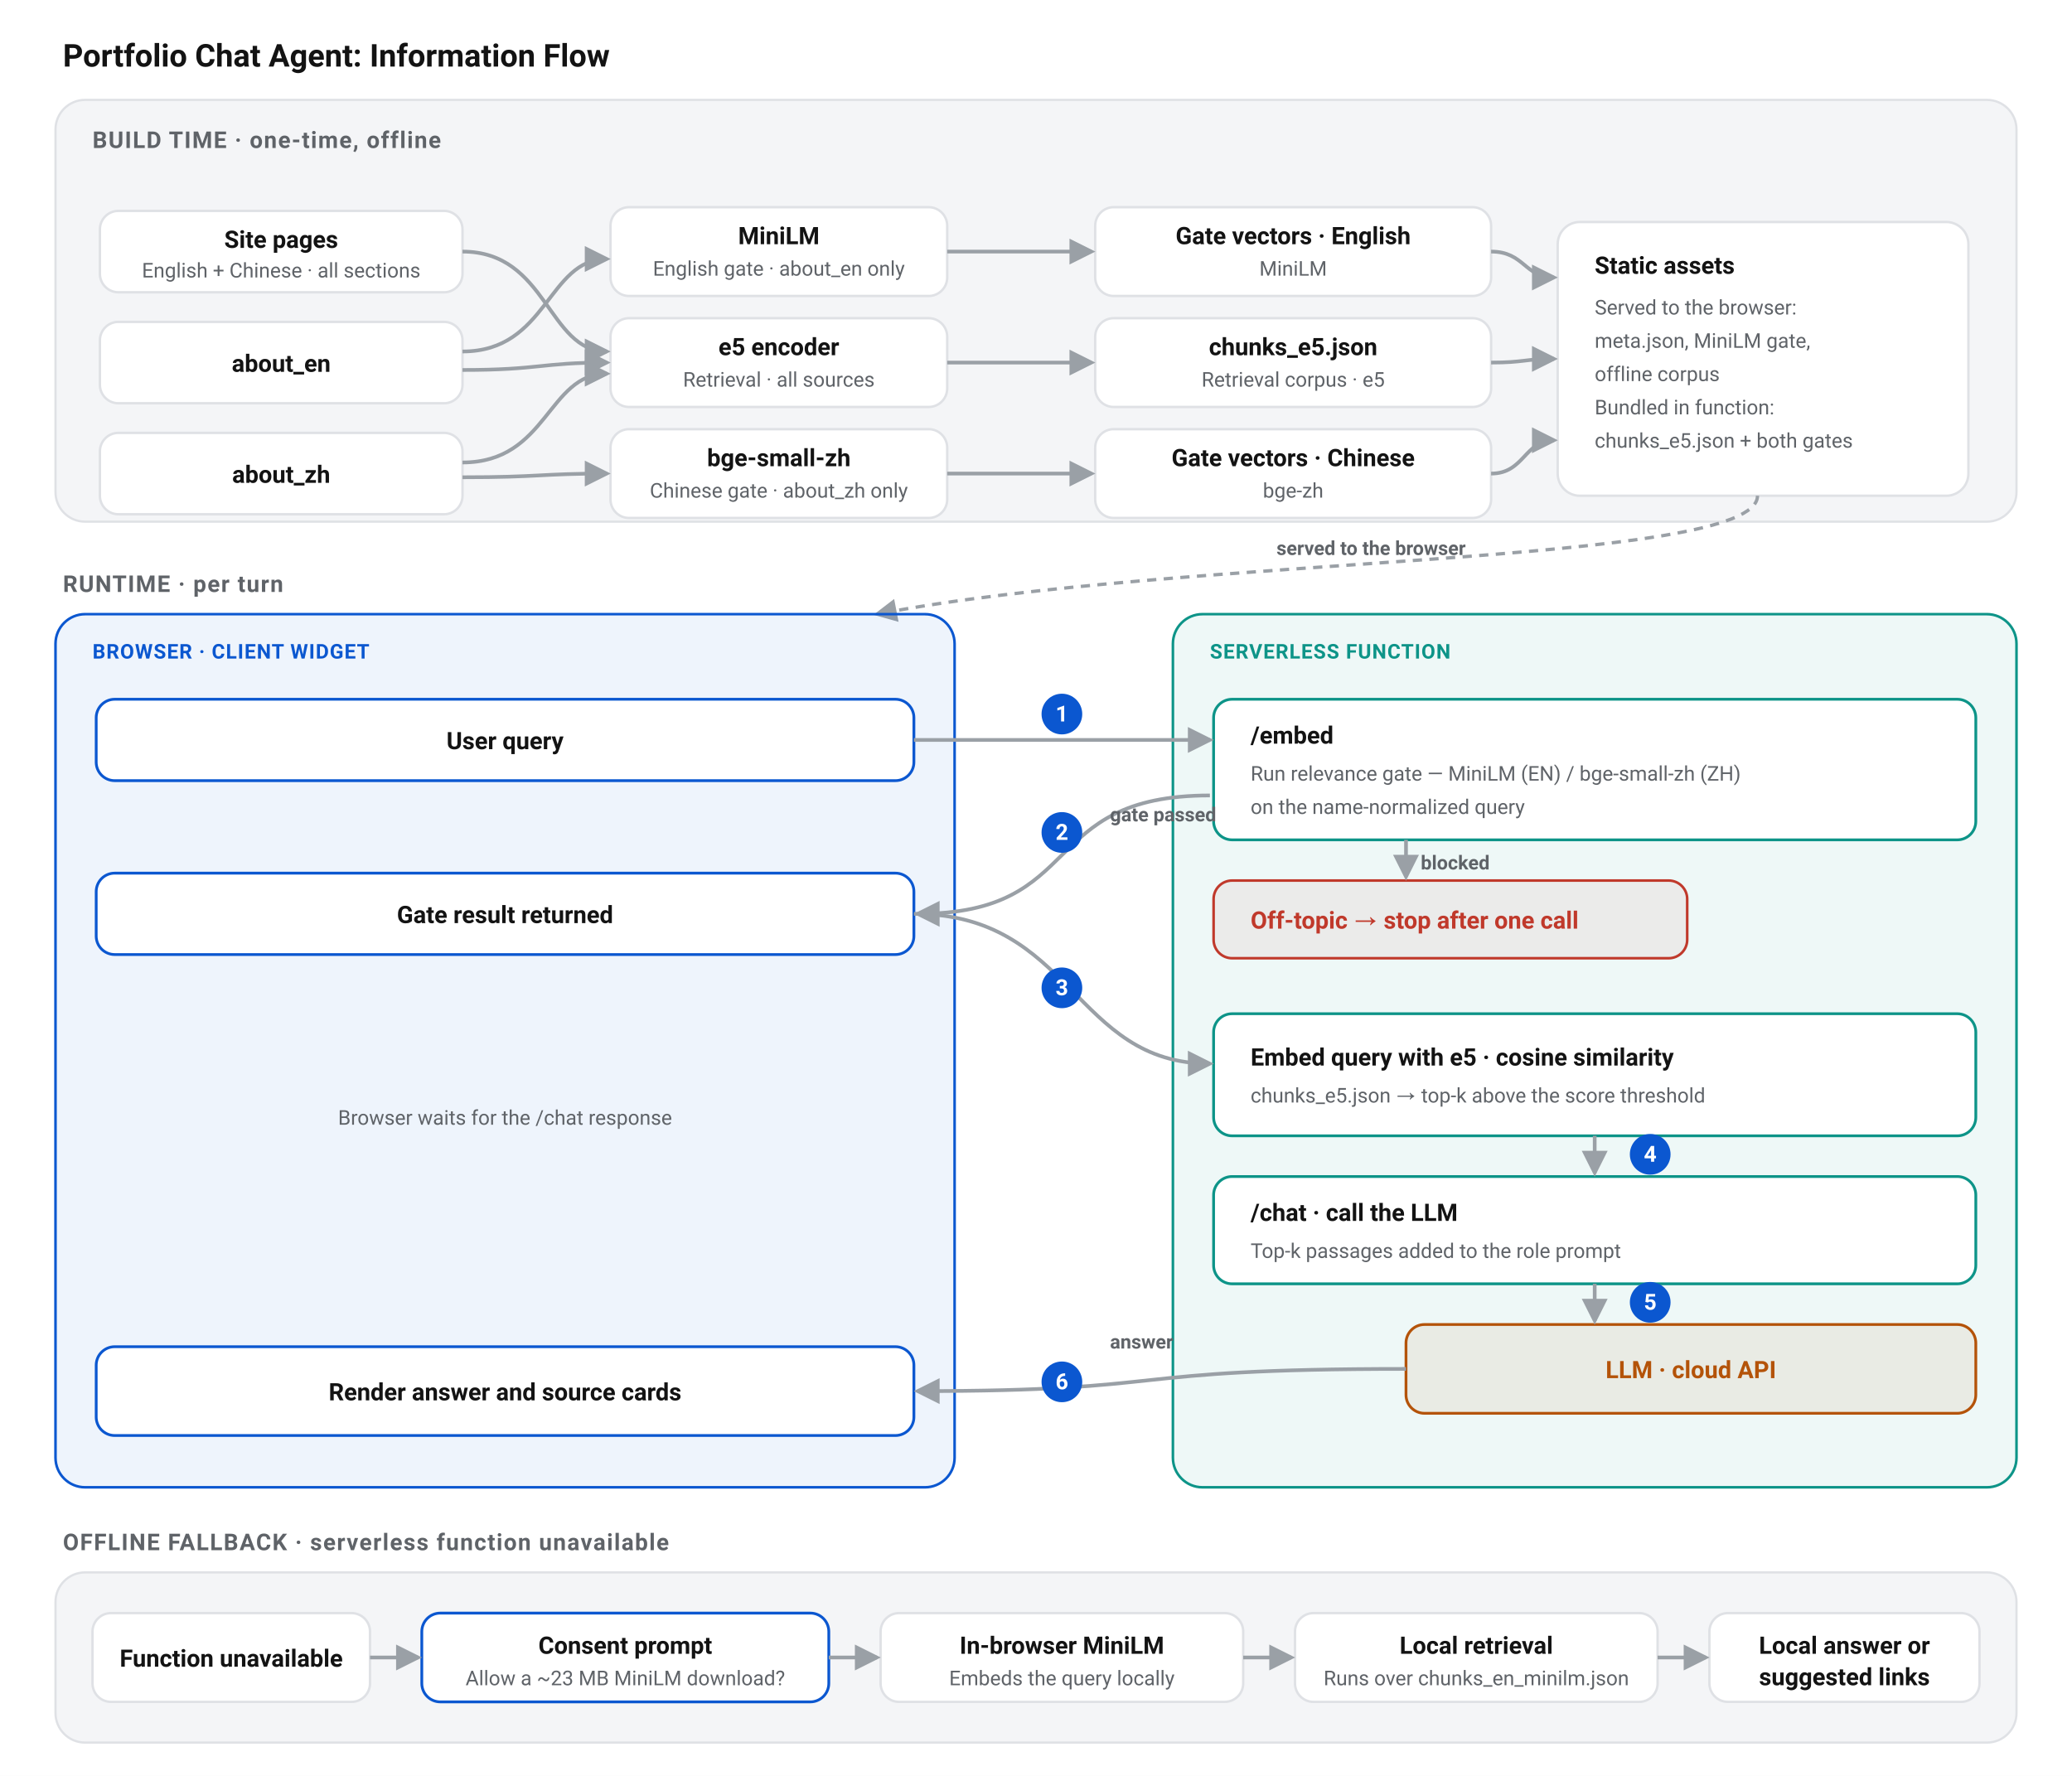
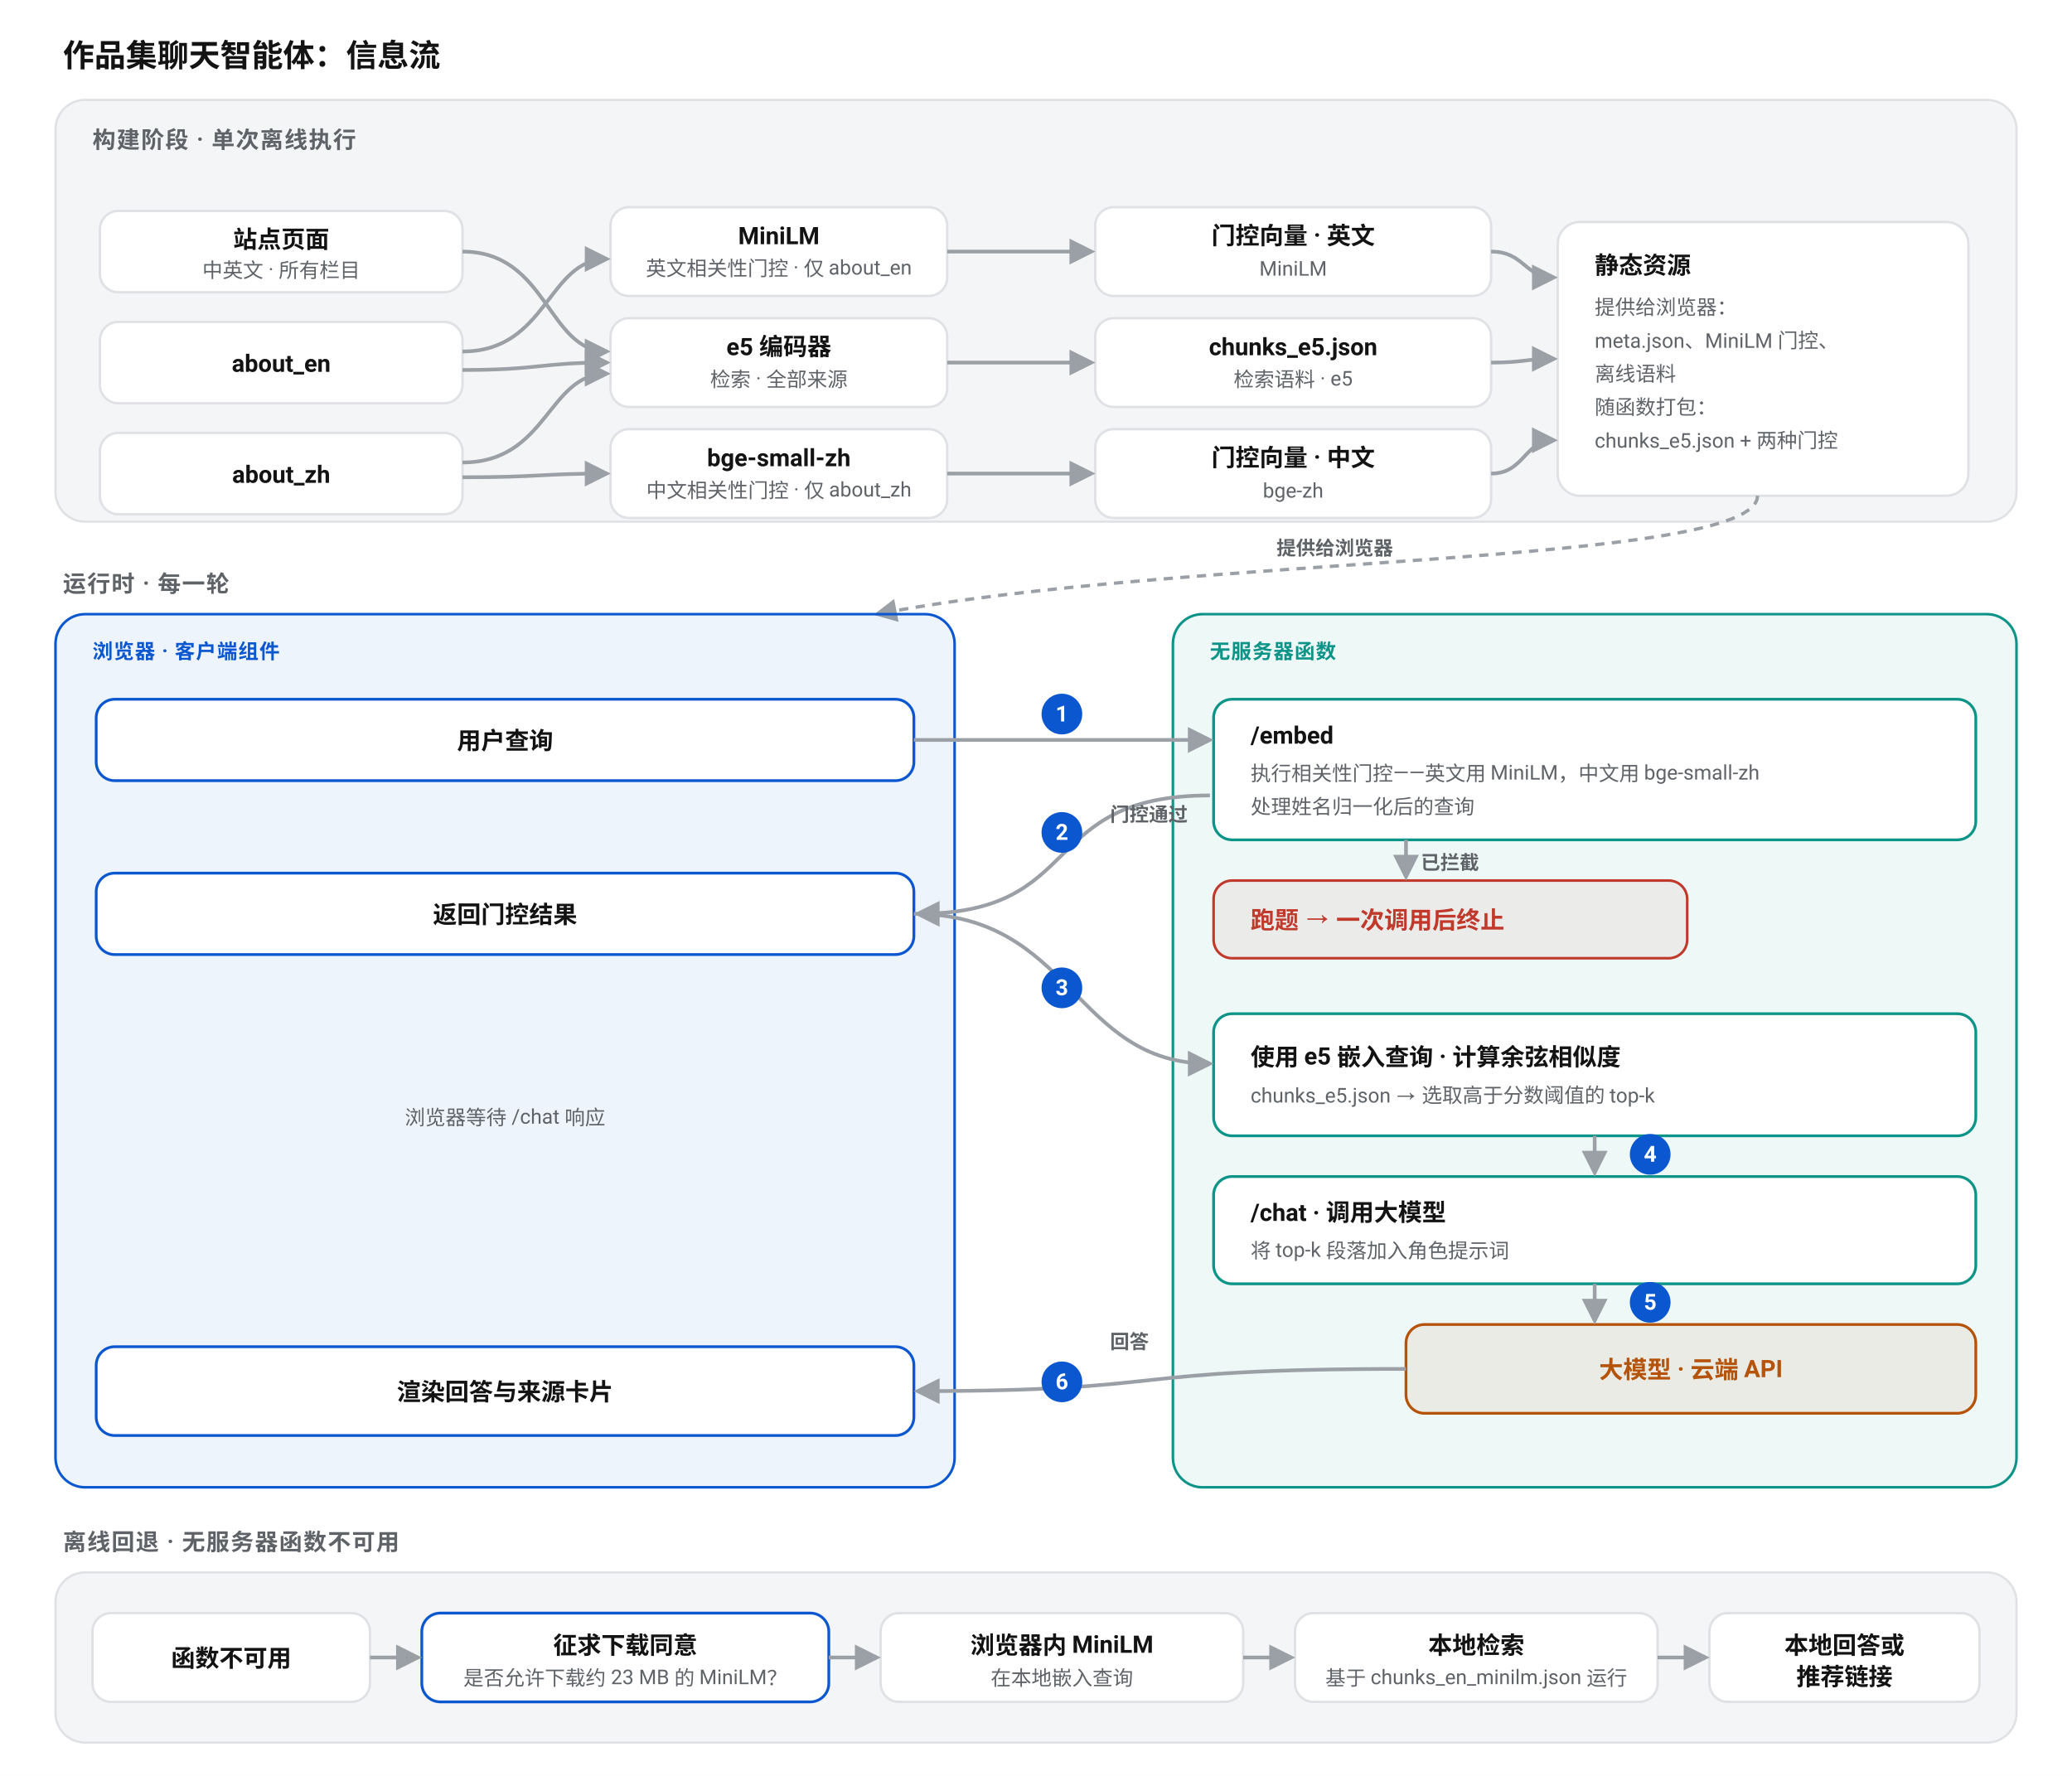
- <svg xmlns="http://www.w3.org/2000/svg" viewBox="0 0 1120 960" width="1120" height="960" role="img" aria-labelledby="ttl desc" xml:lang="en">
+ <svg xmlns="http://www.w3.org/2000/svg" viewBox="0 0 1120 960" width="1120" height="960" role="img" aria-labelledby="ttl desc" xml:lang="zh-Hans">
  <style>
    text{font-family:system-ui,-apple-system,'Segoe UI',Roboto,Helvetica,Arial,sans-serif;fill:#131313;}
    .bg{fill:#ffffff;}
    .t-title{font-size:17px;font-weight:700;}
    .t-band{font-size:12.5px;font-weight:700;letter-spacing:.05em;fill:#5f6368;}
    .t-node{font-size:13px;font-weight:600;text-anchor:middle;}
    .t-nodeL{font-size:13px;font-weight:600;}
    .t-sub{font-size:11px;fill:#5f6368;text-anchor:middle;}
    .t-subL{font-size:11px;fill:#5f6368;}
    .t-lbl{font-size:11px;font-weight:700;letter-spacing:.04em;}
    .t-edge{font-size:10.5px;fill:#5f6368;font-weight:600;}
    .t-num{font-size:12px;font-weight:700;fill:#ffffff;text-anchor:middle;}
    .lbl-client{fill:#0b57d0;} .lbl-server{fill:#0d9488;}
    .txt-stop{fill:#c0392b;} .txt-ext{fill:#b45309;}
    .band{fill:#f4f5f7;stroke:#dfe1e5;stroke-width:1.2;}
    .col-client{fill:rgba(11,87,208,.07);stroke:#0b57d0;stroke-width:1.4;}
    .col-server{fill:rgba(13,148,136,.07);stroke:#0d9488;stroke-width:1.4;}
    .node{fill:#ffffff;stroke:#dfe1e5;stroke-width:1.3;}
    .node-client{fill:#ffffff;stroke:#0b57d0;stroke-width:1.5;}
    .node-server{fill:#ffffff;stroke:#0d9488;stroke-width:1.5;}
    .node-ext{fill:rgba(180,83,9,.08);stroke:#b45309;stroke-width:1.5;}
    .node-stop{fill:rgba(192,57,43,.07);stroke:#c0392b;stroke-width:1.4;}
    .flow{stroke:#9aa0a6;stroke-width:2;fill:none;}
    .flow-dash{stroke:#9aa0a6;stroke-width:1.8;fill:none;stroke-dasharray:5 4;}
    .arrowhead{fill:#9aa0a6;}
    .badge{fill:#0b57d0;}
    @media (prefers-color-scheme: dark){
      text{fill:#e9e9ea;}
      .bg{fill:#0c0c0c;}
      .t-band,.t-sub,.t-subL,.t-edge{fill:#9aa0a6;}
      .t-num{fill:#ffffff;}
      .lbl-client{fill:#8ab4f8;} .lbl-server{fill:#5eead4;}
      .txt-stop{fill:#f87171;} .txt-ext{fill:#fbbf24;}
      .band{fill:#161616;stroke:#2c2c2c;}
      .col-client{fill:rgba(138,180,248,.10);stroke:#8ab4f8;}
      .col-server{fill:rgba(94,234,212,.10);stroke:#5eead4;}
      .node{fill:#1b1b1b;stroke:#2c2c2c;}
      .node-client{fill:#1b1b1b;stroke:#8ab4f8;}
      .node-server{fill:#1b1b1b;stroke:#5eead4;}
      .node-ext{fill:rgba(251,191,36,.10);stroke:#fbbf24;}
      .node-stop{fill:rgba(248,113,113,.10);stroke:#f87171;}
      .flow,.flow-dash{stroke:#6b7075;}
      .arrowhead{fill:#6b7075;}
      .badge{fill:#1a5fd0;}
    }
  </style>
  <defs>
    <marker id="arrow" viewBox="0 0 10 10" refX="8.5" refY="5" markerWidth="7" markerHeight="7" orient="auto-start-reverse">
      <path d="M0,0 L10,5 L0,10 z" class="arrowhead" />
    </marker>
  </defs>
  <rect class="bg" x="0" y="0" width="1120" height="960" />
-   <text class="t-title" x="34" y="36">Portfolio Chat Agent: Information Flow</text>
+   <text class="t-title" x="34" y="36">作品集聊天智能体：信息流</text>
  <rect class="band" x="30" y="54" width="1060" height="228" rx="16" />
-   <text class="t-band" x="50" y="80">BUILD TIME · one-time, offline</text>
+   <text class="t-band" x="50" y="80">构建阶段 · 单次离线执行</text>
  <rect class="node" x="54" y="114" width="196" height="44" rx="10" />
-   <text class="t-node" x="152" y="134">Site pages</text>
-   <text class="t-sub" x="152" y="150">English + Chinese · all sections</text>
+   <text class="t-node" x="152" y="134">站点页面</text>
+   <text class="t-sub" x="152" y="150">中英文 · 所有栏目</text>
  <rect class="node" x="54" y="174" width="196" height="44" rx="10" />
  <text class="t-node" x="152" y="201">about_en</text>
  <rect class="node" x="54" y="234" width="196" height="44" rx="10" />
  <text class="t-node" x="152" y="261">about_zh</text>
  <rect class="node" x="330" y="112" width="182" height="48" rx="10" />
  <text class="t-node" x="421" y="132">MiniLM</text>
-   <text class="t-sub" x="421" y="149">English gate · about_en only</text>
+   <text class="t-sub" x="421" y="149">英文相关性门控 · 仅 about_en</text>
  <rect class="node" x="330" y="172" width="182" height="48" rx="10" />
-   <text class="t-node" x="421" y="192">e5 encoder</text>
-   <text class="t-sub" x="421" y="209">Retrieval · all sources</text>
+   <text class="t-node" x="421" y="192">e5 编码器</text>
+   <text class="t-sub" x="421" y="209">检索 · 全部来源</text>
  <rect class="node" x="330" y="232" width="182" height="48" rx="10" />
  <text class="t-node" x="421" y="252">bge-small-zh</text>
-   <text class="t-sub" x="421" y="269">Chinese gate · about_zh only</text>
+   <text class="t-sub" x="421" y="269">中文相关性门控 · 仅 about_zh</text>
  <rect class="node" x="592" y="112" width="214" height="48" rx="10" />
-   <text class="t-node" x="699" y="132">Gate vectors · English</text>
+   <text class="t-node" x="699" y="132">门控向量 · 英文</text>
  <text class="t-sub" x="699" y="149">MiniLM</text>
  <rect class="node" x="592" y="172" width="214" height="48" rx="10" />
  <text class="t-node" x="699" y="192">chunks_e5.json</text>
-   <text class="t-sub" x="699" y="209">Retrieval corpus · e5</text>
+   <text class="t-sub" x="699" y="209">检索语料 · e5</text>
  <rect class="node" x="592" y="232" width="214" height="48" rx="10" />
-   <text class="t-node" x="699" y="252">Gate vectors · Chinese</text>
+   <text class="t-node" x="699" y="252">门控向量 · 中文</text>
  <text class="t-sub" x="699" y="269">bge-zh</text>
  <rect class="node" x="842" y="120" width="222" height="148" rx="12" />
-   <text class="t-nodeL" x="862" y="148">Static assets</text>
-   <text class="t-subL" x="862" y="170">Served to the browser:</text>
-   <text class="t-subL" x="862" y="188">meta.json, MiniLM gate,</text>
-   <text class="t-subL" x="862" y="206">offline corpus</text>
-   <text class="t-subL" x="862" y="224">Bundled in function:</text>
-   <text class="t-subL" x="862" y="242">chunks_e5.json + both gates</text>
+   <text class="t-nodeL" x="862" y="148">静态资源</text>
+   <text class="t-subL" x="862" y="170">提供给浏览器：</text>
+   <text class="t-subL" x="862" y="188">meta.json、MiniLM 门控、</text>
+   <text class="t-subL" x="862" y="206">离线语料</text>
+   <text class="t-subL" x="862" y="224">随函数打包：</text>
+   <text class="t-subL" x="862" y="242">chunks_e5.json + 两种门控</text>
  <path class="flow" marker-end="url(#arrow)" d="M250,136 C296,136 296,190 328,190" />
  <path class="flow" marker-end="url(#arrow)" d="M250,190 C296,190 296,140 328,140" />
  <path class="flow" marker-end="url(#arrow)" d="M250,200 C292,200 292,196 328,196" />
  <path class="flow" marker-end="url(#arrow)" d="M250,250 C296,250 296,202 328,202" />
  <path class="flow" marker-end="url(#arrow)" d="M250,258 C292,258 292,256 328,256" />
  <path class="flow" marker-end="url(#arrow)" d="M512,136 H590" />
  <path class="flow" marker-end="url(#arrow)" d="M512,196 H590" />
  <path class="flow" marker-end="url(#arrow)" d="M512,256 H590" />
  <path class="flow" marker-end="url(#arrow)" d="M806,136 C824,136 824,150 840,150" />
  <path class="flow" marker-end="url(#arrow)" d="M806,196 C824,196 824,194 840,194" />
  <path class="flow" marker-end="url(#arrow)" d="M806,256 C824,256 824,238 840,238" />
  <path class="flow-dash" marker-end="url(#arrow)" d="M950,268 C950,306 640,300 474,332" />
-   <text class="t-edge" x="690" y="300">served to the browser</text>
-   <text class="t-band" x="34" y="320">RUNTIME · per turn</text>
+   <text class="t-edge" x="690" y="300">提供给浏览器</text>
+   <text class="t-band" x="34" y="320">运行时 · 每一轮</text>
  <rect class="col-client" x="30" y="332" width="486" height="472" rx="16" />
-   <text class="t-lbl lbl-client" x="50" y="356">BROWSER · CLIENT WIDGET</text>
+   <text class="t-lbl lbl-client" x="50" y="356">浏览器 · 客户端组件</text>
  <rect class="col-server" x="634" y="332" width="456" height="472" rx="16" />
-   <text class="t-lbl lbl-server" x="654" y="356">SERVERLESS FUNCTION</text>
+   <text class="t-lbl lbl-server" x="654" y="356">无服务器函数</text>
  <rect class="node-client" x="52" y="378" width="442" height="44" rx="10" />
-   <text class="t-node" x="273" y="405">User query</text>
+   <text class="t-node" x="273" y="405">用户查询</text>
  <rect class="node-client" x="52" y="472" width="442" height="44" rx="10" />
-   <text class="t-node" x="273" y="499">Gate result returned</text>
-   <text class="t-sub" x="273" y="608">Browser waits for the /chat response</text>
+   <text class="t-node" x="273" y="499">返回门控结果</text>
+   <text class="t-sub" x="273" y="608">浏览器等待 /chat 响应</text>
  <rect class="node-client" x="52" y="728" width="442" height="48" rx="10" />
-   <text class="t-node" x="273" y="757">Render answer and source cards</text>
+   <text class="t-node" x="273" y="757">渲染回答与来源卡片</text>
  <rect class="node-server" x="656" y="378" width="412" height="76" rx="10" />
  <text class="t-nodeL" x="676" y="402">/embed</text>
-   <text class="t-subL" x="676" y="422">Run relevance gate — MiniLM (EN) / bge-small-zh (ZH)</text>
-   <text class="t-subL" x="676" y="440">on the name-normalized query</text>
+   <text class="t-subL" x="676" y="422">执行相关性门控——英文用 MiniLM，中文用 bge-small-zh</text>
+   <text class="t-subL" x="676" y="440">处理姓名归一化后的查询</text>
  <rect class="node-stop" x="656" y="476" width="256" height="42" rx="10" />
-   <text class="t-nodeL txt-stop" x="676" y="502">Off-topic → stop after one call</text>
+   <text class="t-nodeL txt-stop" x="676" y="502">跑题 → 一次调用后终止</text>
  <rect class="node-server" x="656" y="548" width="412" height="66" rx="10" />
-   <text class="t-nodeL" x="676" y="576">Embed query with e5 · cosine similarity</text>
-   <text class="t-subL" x="676" y="596">chunks_e5.json → top-k above the score threshold</text>
+   <text class="t-nodeL" x="676" y="576">使用 e5 嵌入查询 · 计算余弦相似度</text>
+   <text class="t-subL" x="676" y="596">chunks_e5.json → 选取高于分数阈值的 top-k</text>
  <rect class="node-server" x="656" y="636" width="412" height="58" rx="10" />
-   <text class="t-nodeL" x="676" y="660">/chat · call the LLM</text>
-   <text class="t-subL" x="676" y="680">Top-k passages added to the role prompt</text>
+   <text class="t-nodeL" x="676" y="660">/chat · 调用大模型</text>
+   <text class="t-subL" x="676" y="680">将 top-k 段落加入角色提示词</text>
  <rect class="node-ext" x="760" y="716" width="308" height="48" rx="10" />
-   <text class="t-node txt-ext" x="914" y="745">LLM · cloud API</text>
+   <text class="t-node txt-ext" x="914" y="745">大模型 · 云端 API</text>
  <path class="flow" marker-end="url(#arrow)" d="M494,400 H654" />
  <circle class="badge" cx="574" cy="386" r="11" />
  <text class="t-num" x="574" y="390">1</text>
  <path class="flow" marker-end="url(#arrow)" d="M654,430 C560,430 588,494 496,494" />
  <circle class="badge" cx="574" cy="450" r="11" />
  <text class="t-num" x="574" y="454">2</text>
-   <text class="t-edge" x="600" y="444">gate passed</text>
+   <text class="t-edge" x="600" y="444">门控通过</text>
  <path class="flow" marker-end="url(#arrow)" d="M760,454 V474" />
-   <text class="t-edge" x="768" y="470">blocked</text>
+   <text class="t-edge" x="768" y="470">已拦截</text>
  <path class="flow" marker-end="url(#arrow)" d="M494,494 C580,494 580,575 654,575" />
  <circle class="badge" cx="574" cy="534" r="11" />
  <text class="t-num" x="574" y="538">3</text>
  <path class="flow" marker-end="url(#arrow)" d="M862,614 V634" />
  <circle class="badge" cx="892" cy="624" r="11" />
  <text class="t-num" x="892" y="628">4</text>
  <path class="flow" marker-end="url(#arrow)" d="M862,694 V714" />
  <circle class="badge" cx="892" cy="704" r="11" />
  <text class="t-num" x="892" y="708">5</text>
  <path class="flow" marker-end="url(#arrow)" d="M760,740 C600,740 640,752 496,752" />
  <circle class="badge" cx="574" cy="747" r="11" />
  <text class="t-num" x="574" y="751">6</text>
-   <text class="t-edge" x="600" y="729">answer</text>
-   <text class="t-band" x="34" y="838">OFFLINE FALLBACK · serverless function unavailable</text>
+   <text class="t-edge" x="600" y="729">回答</text>
+   <text class="t-band" x="34" y="838">离线回退 · 无服务器函数不可用</text>
  <rect class="band" x="30" y="850" width="1060" height="92" rx="16" />
  <rect class="node" x="50" y="872" width="150" height="48" rx="10" />
-   <text class="t-node" x="125" y="901">Function unavailable</text>
+   <text class="t-node" x="125" y="901">函数不可用</text>
  <rect class="node-client" x="228" y="872" width="220" height="48" rx="10" />
-   <text class="t-node" x="338" y="894">Consent prompt</text>
-   <text class="t-sub" x="338" y="911">Allow a ~23 MB MiniLM download?</text>
+   <text class="t-node" x="338" y="894">征求下载同意</text>
+   <text class="t-sub" x="338" y="911">是否允许下载约 23 MB 的 MiniLM？</text>
  <rect class="node" x="476" y="872" width="196" height="48" rx="10" />
-   <text class="t-node" x="574" y="894">In-browser MiniLM</text>
-   <text class="t-sub" x="574" y="911">Embeds the query locally</text>
+   <text class="t-node" x="574" y="894">浏览器内 MiniLM</text>
+   <text class="t-sub" x="574" y="911">在本地嵌入查询</text>
  <rect class="node" x="700" y="872" width="196" height="48" rx="10" />
-   <text class="t-node" x="798" y="894">Local retrieval</text>
-   <text class="t-sub" x="798" y="911">Runs over chunks_en_minilm.json</text>
+   <text class="t-node" x="798" y="894">本地检索</text>
+   <text class="t-sub" x="798" y="911">基于 chunks_en_minilm.json 运行</text>
  <rect class="node" x="924" y="872" width="146" height="48" rx="10" />
-   <text class="t-node" x="997" y="894">Local answer or</text>
-   <text class="t-node" x="997" y="911">suggested links</text>
+   <text class="t-node" x="997" y="894">本地回答或</text>
+   <text class="t-node" x="997" y="911">推荐链接</text>
  <path class="flow" marker-end="url(#arrow)" d="M200,896 H226" />
  <path class="flow" marker-end="url(#arrow)" d="M448,896 H474" />
  <path class="flow" marker-end="url(#arrow)" d="M672,896 H698" />
  <path class="flow" marker-end="url(#arrow)" d="M896,896 H922" />
</svg>
